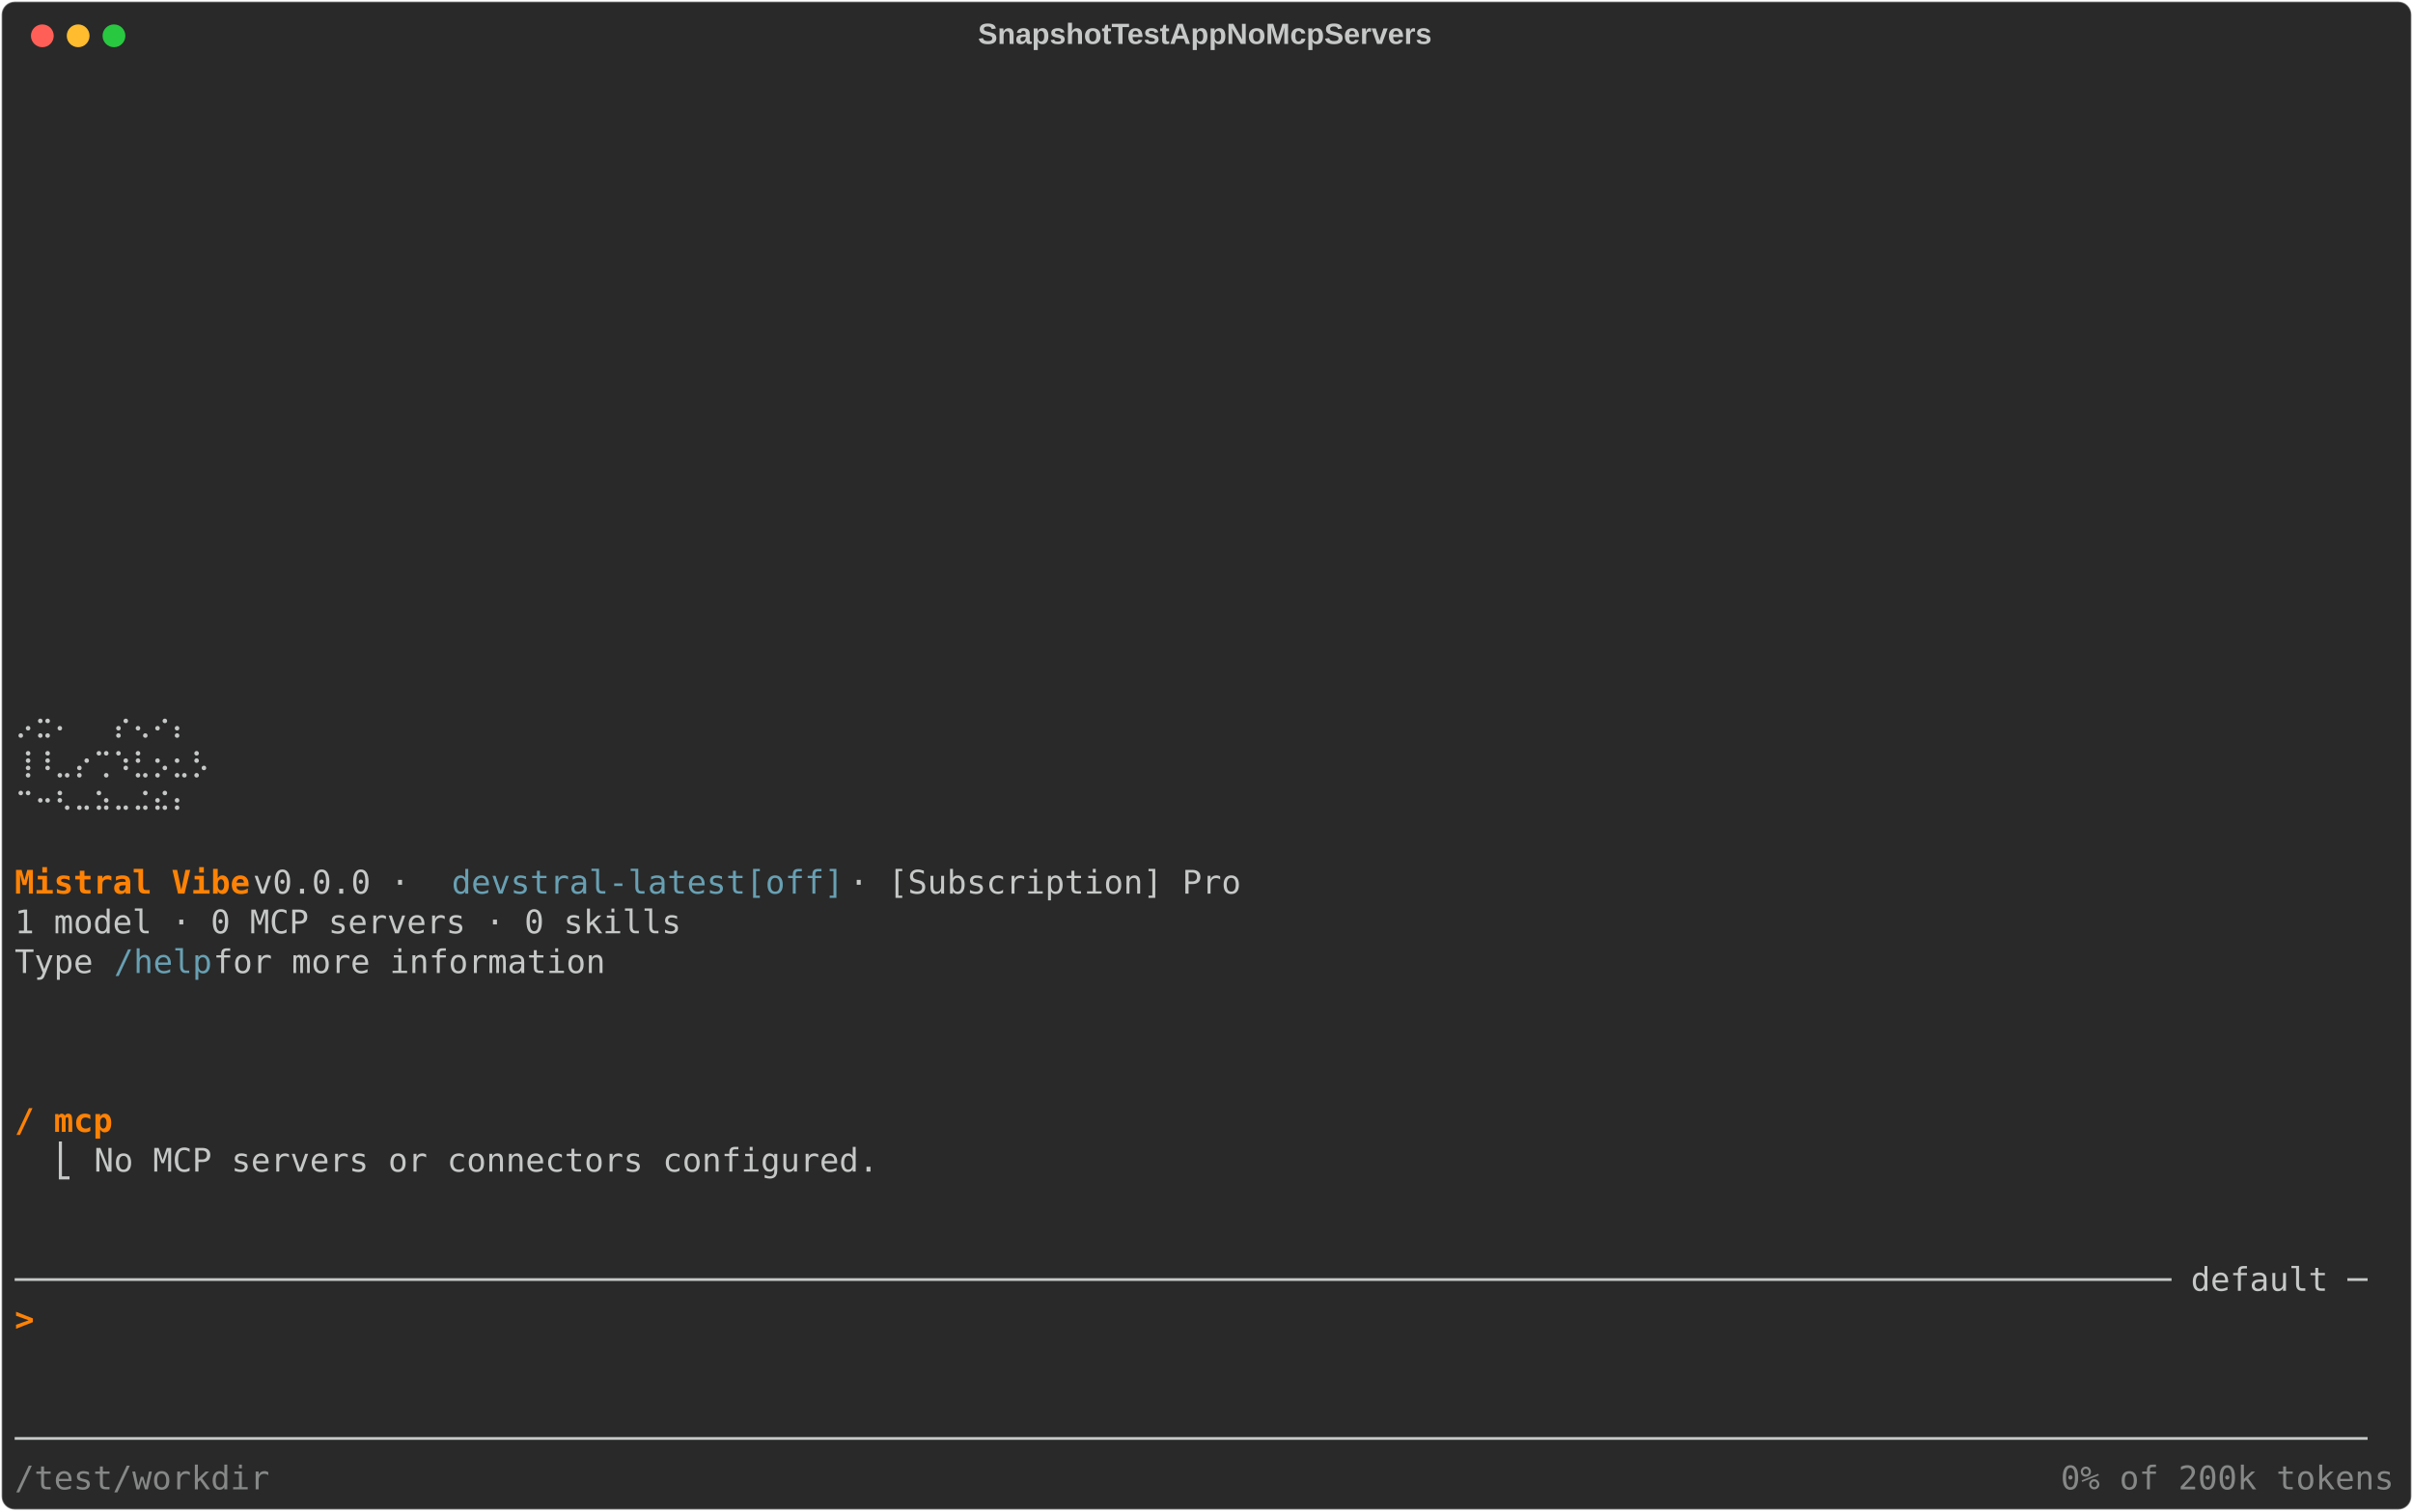
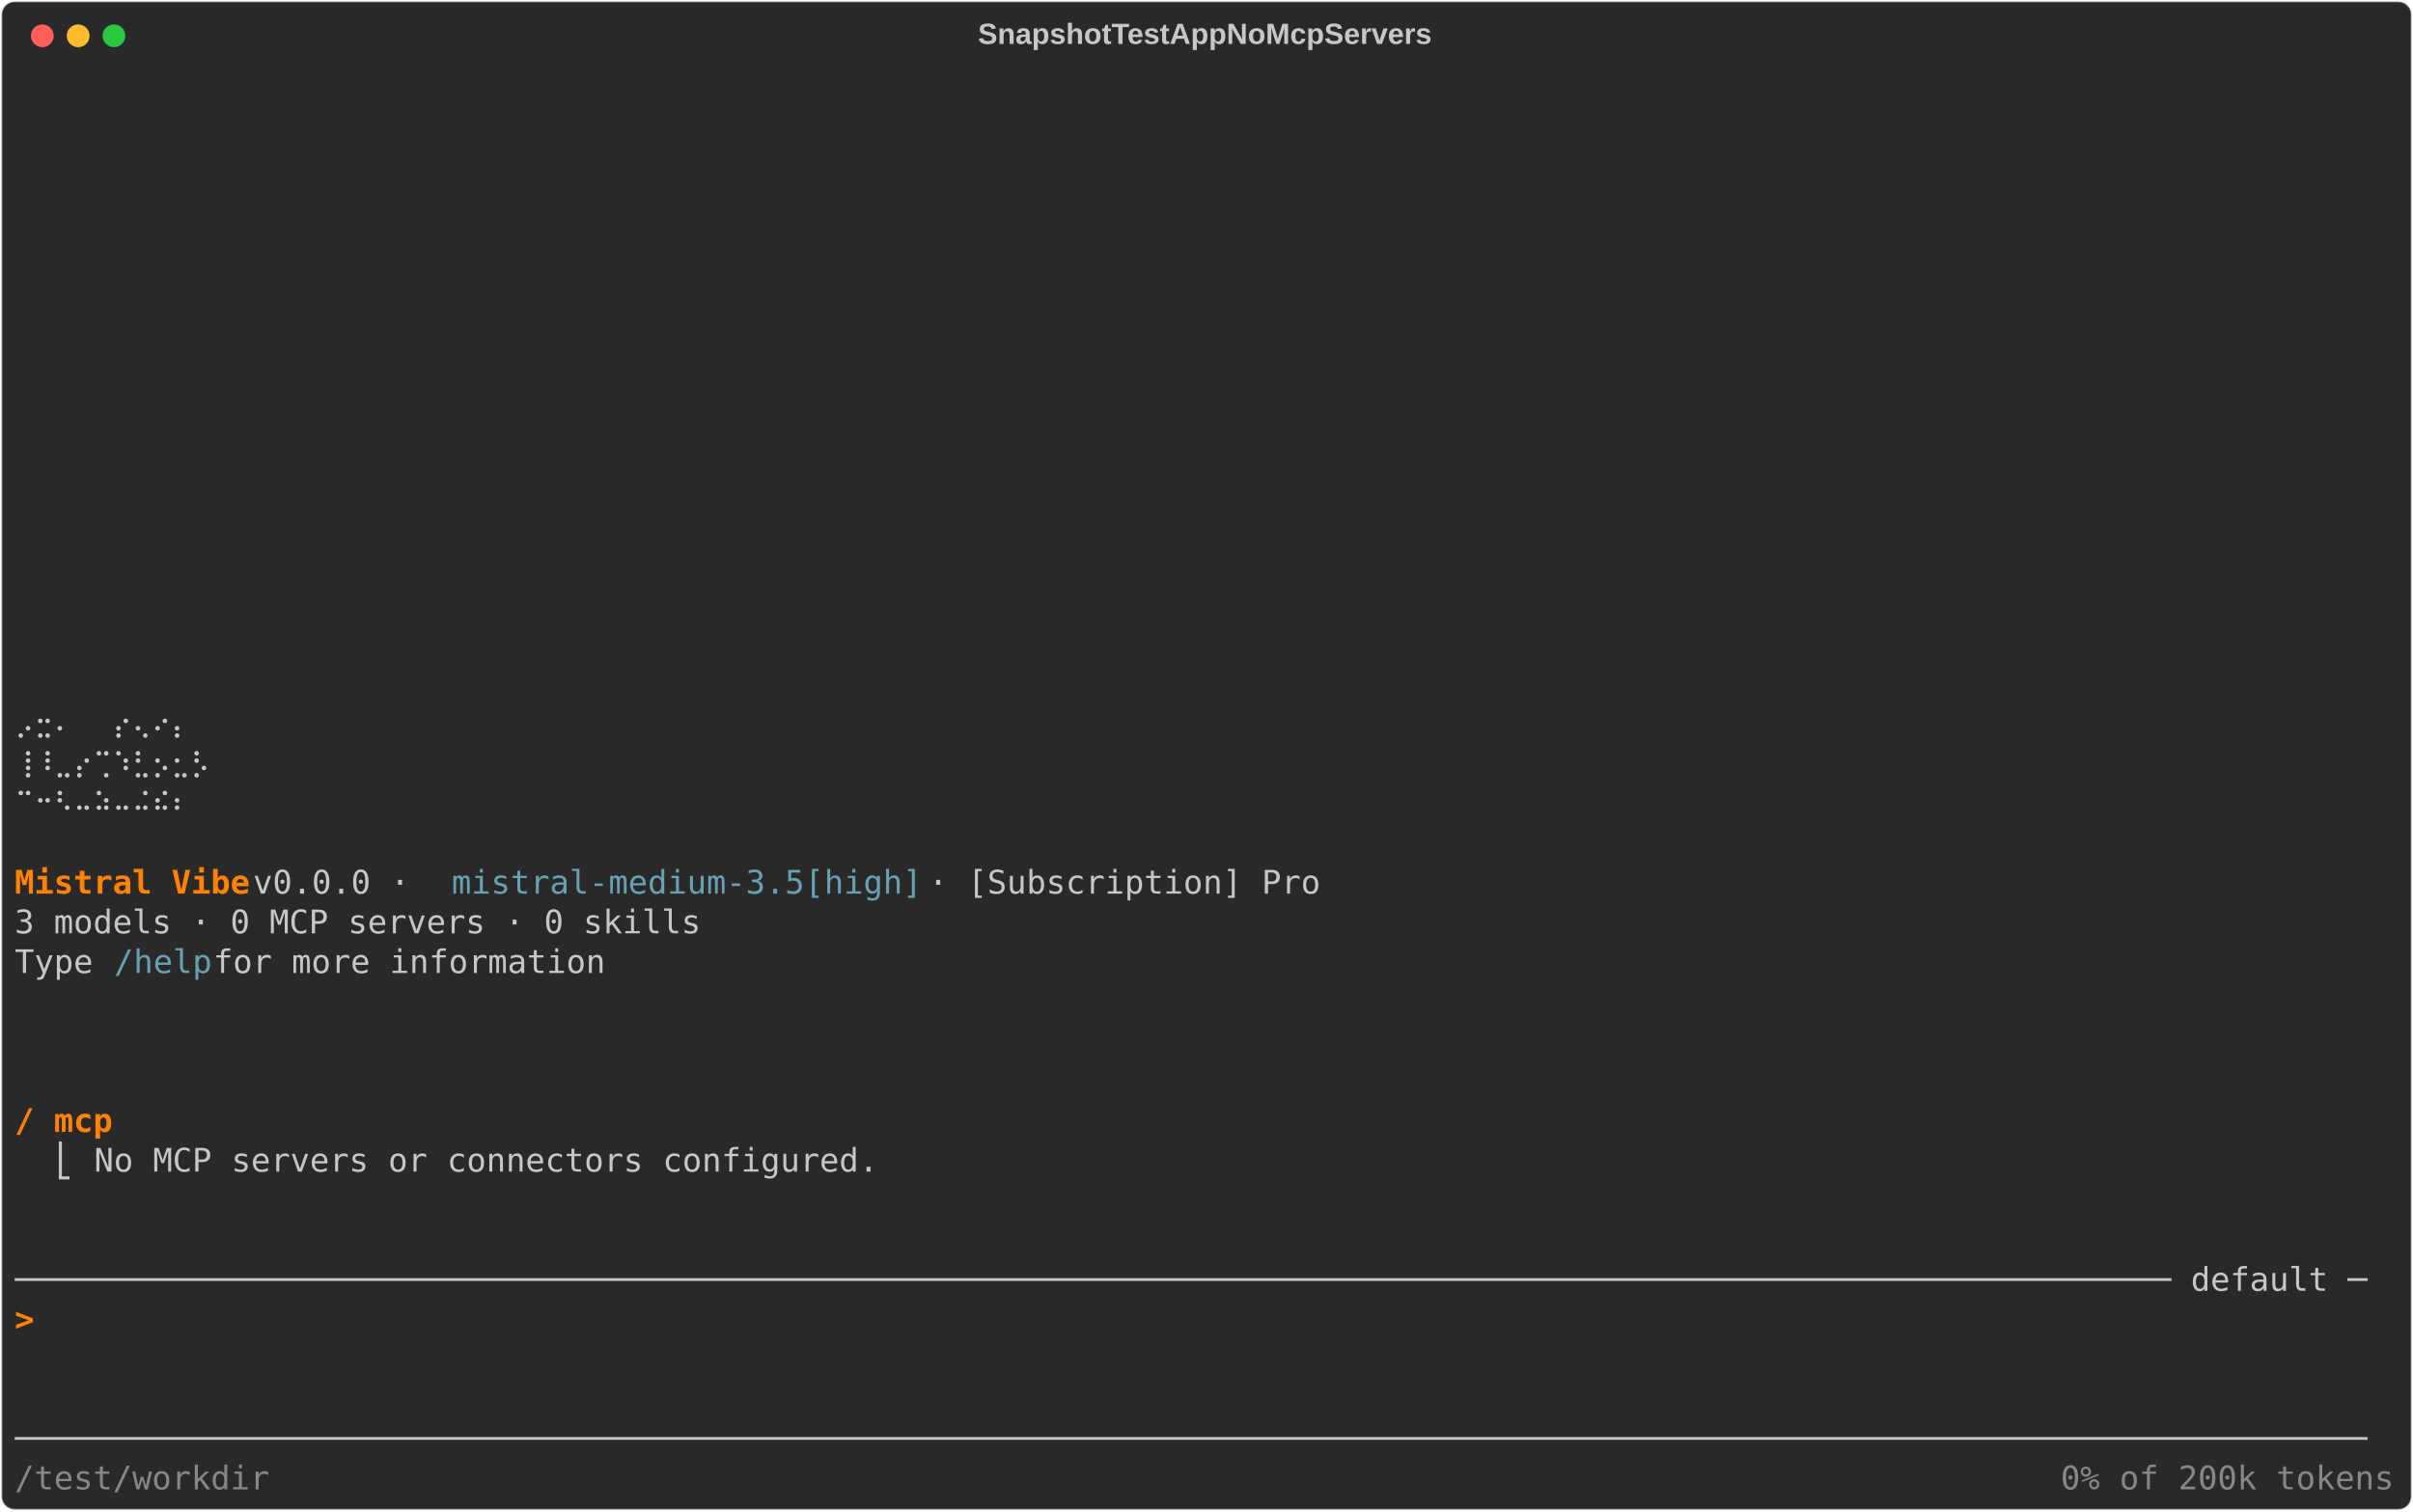
<svg xmlns="http://www.w3.org/2000/svg" class="rich-terminal" viewBox="0 0 1482 928.4">
  <style>

    @font-face {
        font-family: "Fira Code";
        src: local("FiraCode-Regular"),
                url("https://cdnjs.cloudflare.com/ajax/libs/firacode/6.2.0/woff2/FiraCode-Regular.woff2") format("woff2"),
                url("https://cdnjs.cloudflare.com/ajax/libs/firacode/6.2.0/woff/FiraCode-Regular.woff") format("woff");
        font-style: normal;
        font-weight: 400;
    }
    @font-face {
        font-family: "Fira Code";
        src: local("FiraCode-Bold"),
                url("https://cdnjs.cloudflare.com/ajax/libs/firacode/6.2.0/woff2/FiraCode-Bold.woff2") format("woff2"),
                url("https://cdnjs.cloudflare.com/ajax/libs/firacode/6.2.0/woff/FiraCode-Bold.woff") format("woff");
        font-style: bold;
        font-weight: 700;
    }

    .terminal-matrix {
        font-family: Fira Code, monospace;
        font-size: 20px;
        line-height: 24.4px;
        font-variant-east-asian: full-width;
    }

    .terminal-title {
        font-size: 18px;
        font-weight: bold;
        font-family: arial;
    }

    .terminal-r1 { fill: #c5c8c6 }
.terminal-r2 { fill: #ff8205;font-weight: bold }
.terminal-r3 { fill: #68a0b3 }
.terminal-r4 { fill: #868887 }
    </style>
  <defs>
    <clipPath id="terminal-clip-terminal">
      <rect x="0" y="0" width="1463.0" height="877.4" />
    </clipPath>
    <clipPath id="terminal-line-0">
      <rect x="0" y="1.5" width="1464" height="24.65" />
    </clipPath>
    <clipPath id="terminal-line-1">
      <rect x="0" y="25.9" width="1464" height="24.65" />
    </clipPath>
    <clipPath id="terminal-line-2">
      <rect x="0" y="50.3" width="1464" height="24.65" />
    </clipPath>
    <clipPath id="terminal-line-3">
      <rect x="0" y="74.7" width="1464" height="24.65" />
    </clipPath>
    <clipPath id="terminal-line-4">
      <rect x="0" y="99.1" width="1464" height="24.65" />
    </clipPath>
    <clipPath id="terminal-line-5">
      <rect x="0" y="123.5" width="1464" height="24.65" />
    </clipPath>
    <clipPath id="terminal-line-6">
      <rect x="0" y="147.9" width="1464" height="24.65" />
    </clipPath>
    <clipPath id="terminal-line-7">
      <rect x="0" y="172.3" width="1464" height="24.65" />
    </clipPath>
    <clipPath id="terminal-line-8">
      <rect x="0" y="196.7" width="1464" height="24.65" />
    </clipPath>
    <clipPath id="terminal-line-9">
      <rect x="0" y="221.1" width="1464" height="24.65" />
    </clipPath>
    <clipPath id="terminal-line-10">
      <rect x="0" y="245.5" width="1464" height="24.65" />
    </clipPath>
    <clipPath id="terminal-line-11">
      <rect x="0" y="269.9" width="1464" height="24.65" />
    </clipPath>
    <clipPath id="terminal-line-12">
      <rect x="0" y="294.3" width="1464" height="24.65" />
    </clipPath>
    <clipPath id="terminal-line-13">
      <rect x="0" y="318.7" width="1464" height="24.65" />
    </clipPath>
    <clipPath id="terminal-line-14">
      <rect x="0" y="343.1" width="1464" height="24.65" />
    </clipPath>
    <clipPath id="terminal-line-15">
      <rect x="0" y="367.5" width="1464" height="24.65" />
    </clipPath>
    <clipPath id="terminal-line-16">
      <rect x="0" y="391.9" width="1464" height="24.65" />
    </clipPath>
    <clipPath id="terminal-line-17">
      <rect x="0" y="416.3" width="1464" height="24.65" />
    </clipPath>
    <clipPath id="terminal-line-18">
      <rect x="0" y="440.7" width="1464" height="24.65" />
    </clipPath>
    <clipPath id="terminal-line-19">
      <rect x="0" y="465.1" width="1464" height="24.65" />
    </clipPath>
    <clipPath id="terminal-line-20">
      <rect x="0" y="489.5" width="1464" height="24.65" />
    </clipPath>
    <clipPath id="terminal-line-21">
      <rect x="0" y="513.9" width="1464" height="24.65" />
    </clipPath>
    <clipPath id="terminal-line-22">
      <rect x="0" y="538.3" width="1464" height="24.65" />
    </clipPath>
    <clipPath id="terminal-line-23">
      <rect x="0" y="562.7" width="1464" height="24.65" />
    </clipPath>
    <clipPath id="terminal-line-24">
      <rect x="0" y="587.1" width="1464" height="24.65" />
    </clipPath>
    <clipPath id="terminal-line-25">
      <rect x="0" y="611.5" width="1464" height="24.65" />
    </clipPath>
    <clipPath id="terminal-line-26">
      <rect x="0" y="635.9" width="1464" height="24.65" />
    </clipPath>
    <clipPath id="terminal-line-27">
      <rect x="0" y="660.3" width="1464" height="24.65" />
    </clipPath>
    <clipPath id="terminal-line-28">
      <rect x="0" y="684.7" width="1464" height="24.65" />
    </clipPath>
    <clipPath id="terminal-line-29">
      <rect x="0" y="709.1" width="1464" height="24.65" />
    </clipPath>
    <clipPath id="terminal-line-30">
      <rect x="0" y="733.5" width="1464" height="24.65" />
    </clipPath>
    <clipPath id="terminal-line-31">
      <rect x="0" y="757.9" width="1464" height="24.65" />
    </clipPath>
    <clipPath id="terminal-line-32">
      <rect x="0" y="782.3" width="1464" height="24.65" />
    </clipPath>
    <clipPath id="terminal-line-33">
      <rect x="0" y="806.7" width="1464" height="24.65" />
    </clipPath>
    <clipPath id="terminal-line-34">
      <rect x="0" y="831.1" width="1464" height="24.65" />
    </clipPath>
  </defs>
  <rect fill="#292929" stroke="rgba(255,255,255,0.35)" stroke-width="1" x="1" y="1" width="1480" height="926.4" rx="8" />
  <text class="terminal-title" fill="#c5c8c6" text-anchor="middle" x="740" y="27">SnapshotTestAppNoMcpServers</text>
  <g transform="translate(26,22)">
    <circle cx="0" cy="0" r="7" fill="#ff5f57" />
    <circle cx="22" cy="0" r="7" fill="#febc2e" />
    <circle cx="44" cy="0" r="7" fill="#28c840" />
  </g>
  <g transform="translate(9, 41)" clip-path="url(#terminal-clip-terminal)">
    <g class="terminal-matrix">
      <text class="terminal-r1" x="1464" y="20" textLength="12.2" clip-path="url(#terminal-line-0)">
</text>
      <text class="terminal-r1" x="1464" y="44.4" textLength="12.2" clip-path="url(#terminal-line-1)">
</text>
      <text class="terminal-r1" x="1464" y="68.8" textLength="12.2" clip-path="url(#terminal-line-2)">
</text>
      <text class="terminal-r1" x="1464" y="93.2" textLength="12.2" clip-path="url(#terminal-line-3)">
</text>
      <text class="terminal-r1" x="1464" y="117.6" textLength="12.2" clip-path="url(#terminal-line-4)">
</text>
      <text class="terminal-r1" x="1464" y="142" textLength="12.2" clip-path="url(#terminal-line-5)">
</text>
      <text class="terminal-r1" x="1464" y="166.4" textLength="12.2" clip-path="url(#terminal-line-6)">
</text>
      <text class="terminal-r1" x="1464" y="190.8" textLength="12.2" clip-path="url(#terminal-line-7)">
</text>
      <text class="terminal-r1" x="1464" y="215.2" textLength="12.2" clip-path="url(#terminal-line-8)">
</text>
      <text class="terminal-r1" x="1464" y="239.6" textLength="12.2" clip-path="url(#terminal-line-9)">
</text>
      <text class="terminal-r1" x="1464" y="264" textLength="12.2" clip-path="url(#terminal-line-10)">
</text>
      <text class="terminal-r1" x="1464" y="288.4" textLength="12.2" clip-path="url(#terminal-line-11)">
</text>
      <text class="terminal-r1" x="1464" y="312.8" textLength="12.2" clip-path="url(#terminal-line-12)">
</text>
      <text class="terminal-r1" x="1464" y="337.2" textLength="12.2" clip-path="url(#terminal-line-13)">
</text>
      <text class="terminal-r1" x="1464" y="361.6" textLength="12.2" clip-path="url(#terminal-line-14)">
</text>
      <text class="terminal-r1" x="1464" y="386" textLength="12.2" clip-path="url(#terminal-line-15)">
</text>
      <text class="terminal-r1" x="0" y="410.4" textLength="134.2" clip-path="url(#terminal-line-16)">  ⡠⣒⠄  ⡔⢄⠔⡄</text>
      <text class="terminal-r1" x="1464" y="410.4" textLength="12.2" clip-path="url(#terminal-line-16)">
</text>
      <text class="terminal-r1" x="0" y="434.8" textLength="134.2" clip-path="url(#terminal-line-17)"> ⢸⠸⣀⡔⢉⠱⣃⡢⣂⡣</text>
      <text class="terminal-r1" x="1464" y="434.8" textLength="12.2" clip-path="url(#terminal-line-17)">
</text>
      <text class="terminal-r1" x="0" y="459.2" textLength="134.2" clip-path="url(#terminal-line-18)">  ⠉⠒⠣⠤⠵⠤⠬⠮⠆</text>
      <text class="terminal-r1" x="1464" y="459.2" textLength="12.2" clip-path="url(#terminal-line-18)">
</text>
      <text class="terminal-r1" x="1464" y="483.6" textLength="12.2" clip-path="url(#terminal-line-19)">
</text>
      <text class="terminal-r2" x="0" y="508" textLength="146.4" clip-path="url(#terminal-line-20)">Mistral Vibe</text>
      <text class="terminal-r1" x="146.4" y="508" textLength="122" clip-path="url(#terminal-line-20)"> v0.0.0 · </text>
-       <text class="terminal-r3" x="268.4" y="508" textLength="244" clip-path="url(#terminal-line-20)">devstral-latest[off]</text>
-       <text class="terminal-r1" x="512.4" y="508" textLength="256.2" clip-path="url(#terminal-line-20)"> · [Subscription] Pro</text>
+       <text class="terminal-r3" x="268.4" y="508" textLength="292.8" clip-path="url(#terminal-line-20)">mistral-medium-3.5[high]</text>
+       <text class="terminal-r1" x="561.2" y="508" textLength="256.2" clip-path="url(#terminal-line-20)"> · [Subscription] Pro</text>
      <text class="terminal-r1" x="1464" y="508" textLength="12.2" clip-path="url(#terminal-line-20)">
</text>
-       <text class="terminal-r1" x="0" y="532.4" textLength="414.8" clip-path="url(#terminal-line-21)">1 model · 0 MCP servers · 0 skills</text>
+       <text class="terminal-r1" x="0" y="532.4" textLength="427" clip-path="url(#terminal-line-21)">3 models · 0 MCP servers · 0 skills</text>
      <text class="terminal-r1" x="1464" y="532.4" textLength="12.2" clip-path="url(#terminal-line-21)">
</text>
      <text class="terminal-r1" x="0" y="556.8" textLength="61" clip-path="url(#terminal-line-22)">Type </text>
      <text class="terminal-r3" x="61" y="556.8" textLength="61" clip-path="url(#terminal-line-22)">/help</text>
      <text class="terminal-r1" x="122" y="556.8" textLength="256.2" clip-path="url(#terminal-line-22)"> for more information</text>
      <text class="terminal-r1" x="1464" y="556.8" textLength="12.2" clip-path="url(#terminal-line-22)">
</text>
      <text class="terminal-r1" x="1464" y="581.2" textLength="12.2" clip-path="url(#terminal-line-23)">
</text>
      <text class="terminal-r1" x="1464" y="605.6" textLength="12.2" clip-path="url(#terminal-line-24)">
</text>
      <text class="terminal-r1" x="1464" y="630" textLength="12.2" clip-path="url(#terminal-line-25)">
</text>
      <text class="terminal-r2" x="0" y="654.4" textLength="61" clip-path="url(#terminal-line-26)">/ mcp</text>
      <text class="terminal-r1" x="1464" y="654.4" textLength="12.2" clip-path="url(#terminal-line-26)">
</text>
      <text class="terminal-r1" x="24.4" y="678.8" textLength="12.2" clip-path="url(#terminal-line-27)">⎣</text>
      <text class="terminal-r1" x="48.8" y="678.8" textLength="488" clip-path="url(#terminal-line-27)">No MCP servers or connectors configured.</text>
      <text class="terminal-r1" x="1464" y="678.8" textLength="12.2" clip-path="url(#terminal-line-27)">
</text>
      <text class="terminal-r1" x="1464" y="703.2" textLength="12.2" clip-path="url(#terminal-line-28)">
</text>
      <text class="terminal-r1" x="1464" y="727.6" textLength="12.2" clip-path="url(#terminal-line-29)">
</text>
      <text class="terminal-r1" x="0" y="752" textLength="1464" clip-path="url(#terminal-line-30)">────────────────────────────────────────────────────────────────────────────────────────────────────────────── default ─</text>
      <text class="terminal-r1" x="1464" y="752" textLength="12.2" clip-path="url(#terminal-line-30)">
</text>
      <text class="terminal-r2" x="0" y="776.4" textLength="12.2" clip-path="url(#terminal-line-31)">&gt;</text>
      <text class="terminal-r1" x="1464" y="776.4" textLength="12.2" clip-path="url(#terminal-line-31)">
</text>
      <text class="terminal-r1" x="1464" y="800.8" textLength="12.2" clip-path="url(#terminal-line-32)">
</text>
      <text class="terminal-r1" x="1464" y="825.2" textLength="12.2" clip-path="url(#terminal-line-33)">
</text>
      <text class="terminal-r1" x="0" y="849.6" textLength="1464" clip-path="url(#terminal-line-34)">────────────────────────────────────────────────────────────────────────────────────────────────────────────────────────</text>
      <text class="terminal-r1" x="1464" y="849.6" textLength="12.2" clip-path="url(#terminal-line-34)">
</text>
      <text class="terminal-r4" x="0" y="874" textLength="158.6" clip-path="url(#terminal-line-35)">/test/workdir</text>
      <text class="terminal-r4" x="1256.6" y="874" textLength="207.4" clip-path="url(#terminal-line-35)">0% of 200k tokens</text>
    </g>
  </g>
</svg>
